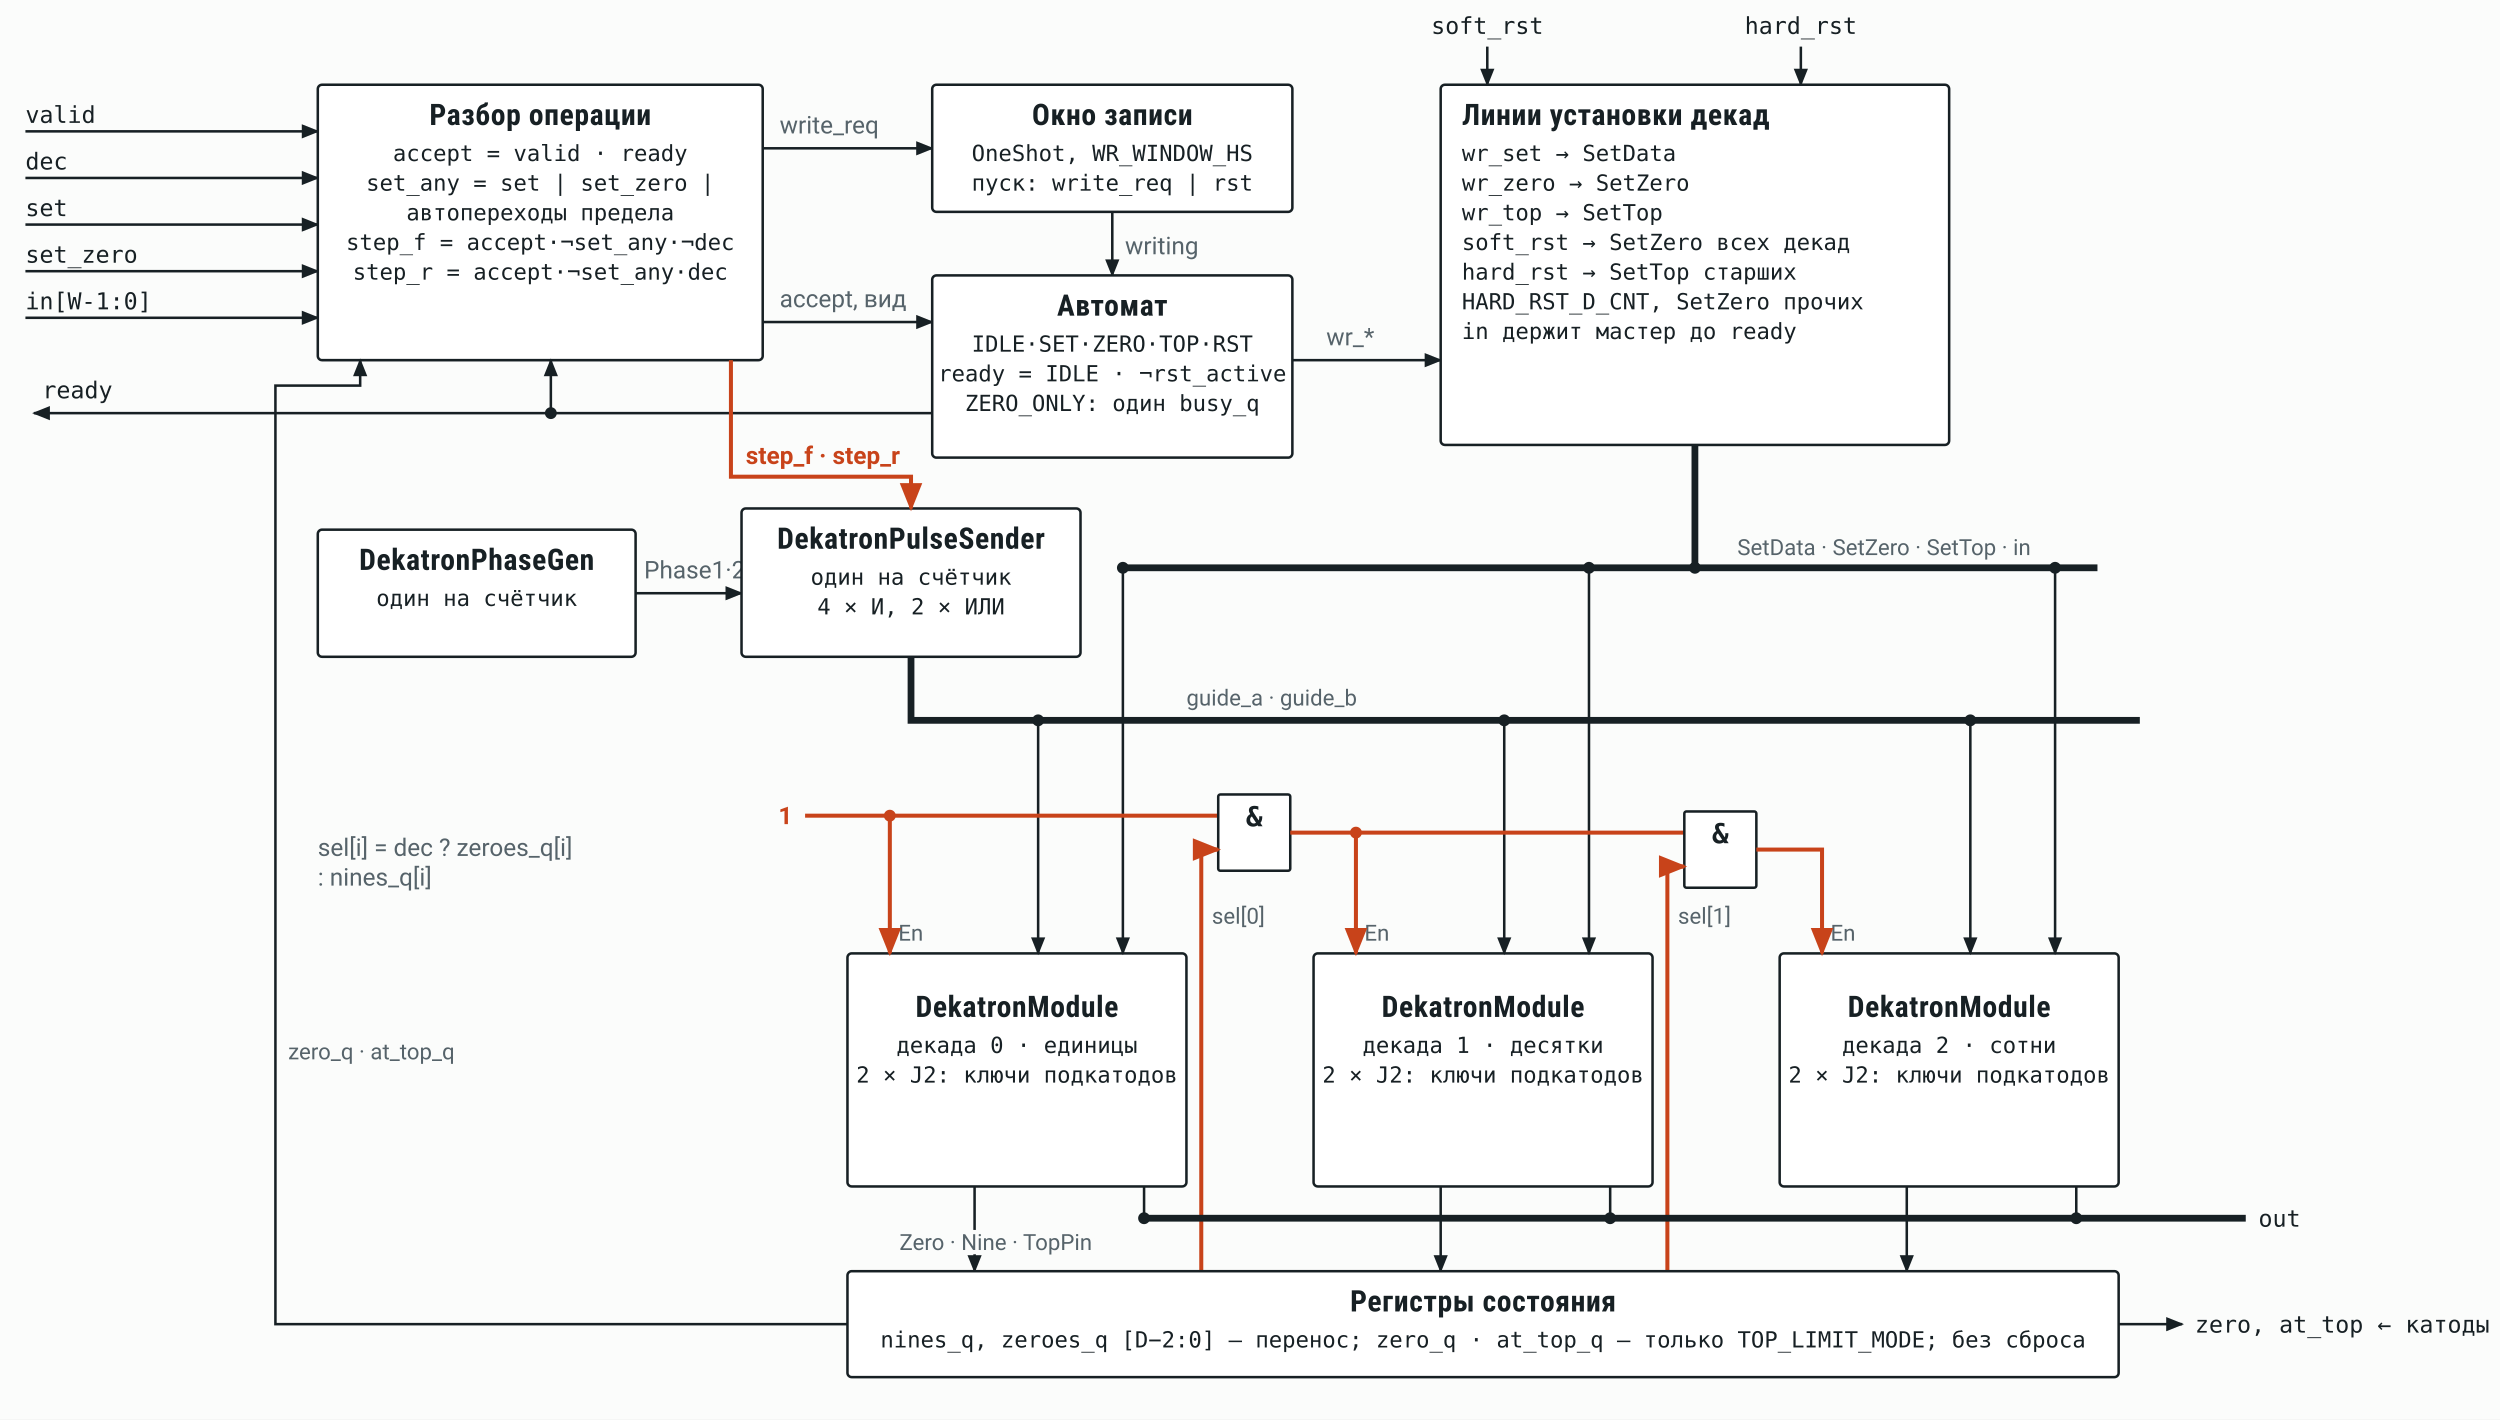
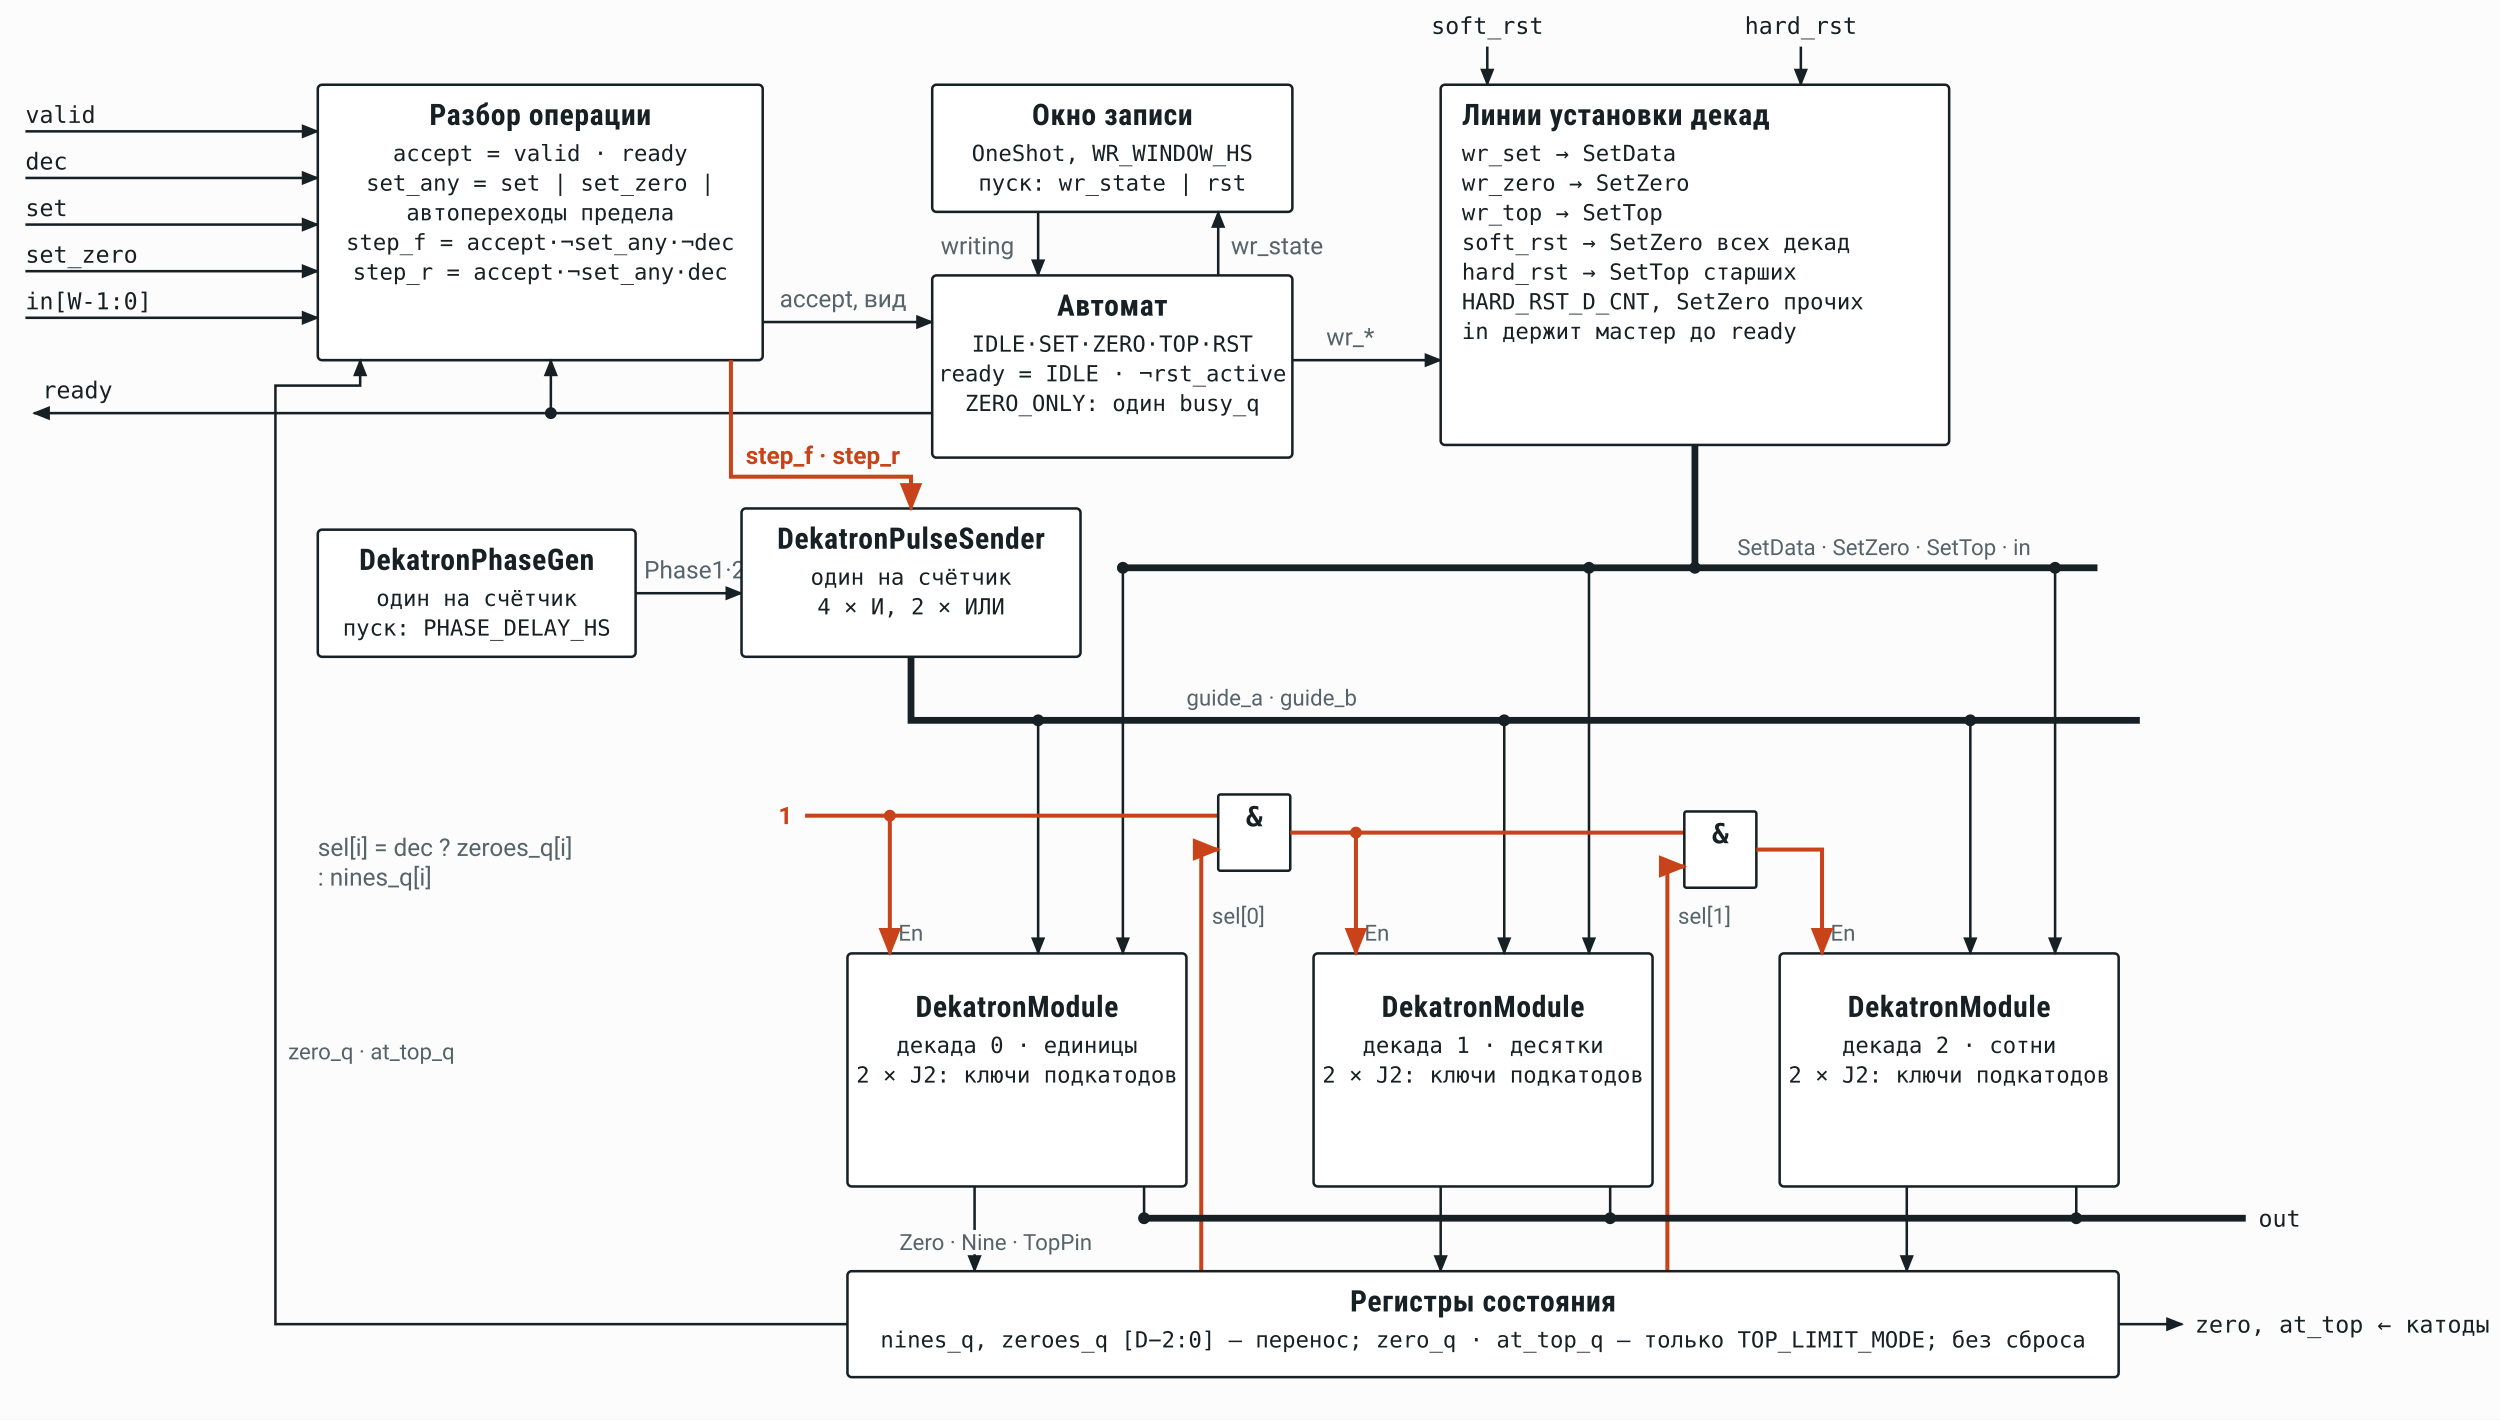
<svg xmlns="http://www.w3.org/2000/svg" viewBox="0 0 1180 670" width="1180" height="670" class="dg" role="img" aria-label="Декатронный счётчик на трёх декадах: разбор операции по Valid/Ready, окно записи, автомат, разводка линий установки и физических сбросов по декадам, общие генератор фаз и формирователь импульсов, цепочка разрешений декад на защёлкнутых признаках девятки и нуля.">
  <style>
.dg { color: #172024; display: block; height: auto; color: #172024; }
.dg text { fill: currentColor; font-family: "PT Sans", "Segoe UI", Roboto, Helvetica, Arial, sans-serif; font-size: 11px; }
.dg .tt { font-family: "PT Sans Narrow", "Arial Narrow", "Roboto Condensed", Arial, sans-serif; font-weight: 700; font-size: 14px; letter-spacing: 0.02em; }
.dg .tm { font-family: "JetBrains Mono", "DejaVu Sans Mono", Consolas, "Liberation Mono", monospace; font-size: 10.5px; }
.dg .tl { fill: #56636a; font-size: 11.5px; }
.dg .tp { font-family: "JetBrains Mono", "DejaVu Sans Mono", Consolas, "Liberation Mono", monospace; font-size: 11px; }
.dg .tpi { font-family: "JetBrains Mono", "DejaVu Sans Mono", Consolas, "Liberation Mono", monospace; font-size: 10px; fill: #56636a; }
.dg .tn { fill: #56636a; font-size: 10.5px; }
.dg .tg { font-family: "JetBrains Mono", "DejaVu Sans Mono", Consolas, "Liberation Mono", monospace; font-size: 13px; font-weight: 700; }
.dg .ts { font-family: "JetBrains Mono", "DejaVu Sans Mono", Consolas, "Liberation Mono", monospace; font-size: 11.5px; font-weight: 600; }
.dg .tf { font-family: "PT Sans Narrow", "Arial Narrow", "Roboto Condensed", Arial, sans-serif; font-size: 13px; letter-spacing: 0.03em; fill: #56636a; }
.dg .tk { font-family: "PT Sans Narrow", "Arial Narrow", "Roboto Condensed", Arial, sans-serif; font-weight: 700; font-size: 14px; }
.dg .ti { font-family: "JetBrains Mono", "DejaVu Sans Mono", Consolas, "Liberation Mono", monospace; font-size: 8.5px; fill: #56636a; }
.dg .tnum { font-family: "JetBrains Mono", "DejaVu Sans Mono", Consolas, "Liberation Mono", monospace; font-size: 11px; font-weight: 700; fill: #c8431a; }
.dg .tacc { fill: #c8431a; font-weight: 700; font-size: 11.5px; }
.dg .blk { fill: #ffffff; stroke: currentColor; stroke-width: 1.2; }
.dg .blk-opt { fill: #ffffff; stroke: currentColor; stroke-width: 1.2; stroke-dasharray: 6 3; }
.dg .blk-acc { fill: rgba(200, 67, 26, 0.13); stroke: #c8431a; stroke-width: 1.6; }
.dg .frame { fill: none; stroke: #56636a; stroke-width: 1; stroke-dasharray: 2 4; }
.dg .w { fill: none; stroke: currentColor; stroke-width: 1.2; }
.dg .wd { fill: none; stroke: currentColor; stroke-width: 1.2; stroke-dasharray: 5 3; }
.dg .wacc { fill: none; stroke: #c8431a; stroke-width: 1.9; }
.dg .wbus { fill: none; stroke: currentColor; stroke-width: 3.2; }
.dg .wthin { fill: none; stroke: #56636a; stroke-width: 1; }
.dg .wv { fill: none; stroke: currentColor; stroke-width: 1.6; }
.dg .wvacc { fill: none; stroke: #c8431a; stroke-width: 2.1; }
.dg .grid { stroke: #c6cfcd; stroke-width: 1; }
.dg .ah { fill: currentColor; }
.dg .ahg { fill: #c8431a; }
.dg .ahw { fill: #a4126e; }
.dg .wwarn { fill: none; stroke: #a4126e; stroke-width: 1.8; stroke-dasharray: 6 3; }
.dg .twarn { fill: #a4126e; font-weight: 700; font-size: 11.5px; }
.dg .tl, .dg .tn, .dg .tacc, .dg .twarn { paint-order: stroke; stroke: #fbfcfb; stroke-width: 4px; stroke-linejoin: round; }
.dg .dot { fill: currentColor; }
.dg .dot-acc { fill: #c8431a; }
.dg .inv { fill: #ffffff; stroke: currentColor; stroke-width: 1.2; }
.dg .st { fill: #ffffff; stroke: currentColor; stroke-width: 1.3; }
.dg .st-acc { fill: rgba(200, 67, 26, 0.13); stroke: #c8431a; stroke-width: 1.9; }
.dg .st-dim { fill: #e3e9e8; stroke: #56636a; stroke-width: 1.1; stroke-dasharray: 4 3; }
.dg .anode { fill: #e3e9e8; stroke: #56636a; stroke-width: 1; }
.dg .kmain { fill: #ffffff; stroke: currentColor; stroke-width: 1.4; }
.dg .kga { fill: #ffffff; stroke: currentColor; stroke-width: 1.2; }
.dg .kgb { fill: #56636a; }
.dg .lit { fill: #c8431a; stroke: #c8431a; }
.dg .halo { fill: rgba(200, 67, 26, 0.13); }
.dg .tgt { fill: none; stroke: #c8431a; stroke-width: 1.3; stroke-dasharray: 3 3; }
.dg .seg { fill: #ffffff; stroke: currentColor; stroke-width: 1.1; }
.dg .seg-acc { fill: rgba(200, 67, 26, 0.13); stroke: #c8431a; stroke-width: 1.4; }
.dg .seg-off { fill: #e3e9e8; stroke: #56636a; stroke-width: 1; }
</style>
  <rect x="0" y="0" width="1180" height="670" fill="#fbfcfb" />
  <defs>
    <marker id="cnt-a" viewBox="0 0 10 10" refX="9" refY="5" markerWidth="7" markerHeight="7" orient="auto-start-reverse">
      <path d="M0,1 L10,5 L0,9 z" fill="#172024" stroke="none" stroke-width="0" class="ah" />
    </marker>
    <marker id="cnt-ag" viewBox="0 0 10 10" refX="9" refY="5" markerWidth="7" markerHeight="7" orient="auto-start-reverse">
      <path d="M0,1 L10,5 L0,9 z" fill="#c8431a" stroke="none" stroke-width="0" class="ahg" />
    </marker>
    <marker id="cnt-aw" viewBox="0 0 10 10" refX="9" refY="5" markerWidth="7" markerHeight="7" orient="auto-start-reverse">
      <path d="M0,1 L10,5 L0,9 z" fill="#a4126e" stroke="none" stroke-width="0" class="ahw" />
    </marker>
  </defs>
  <g transform="translate(0,0)">
    <text x="12" y="58" fill="#172024" font-size="11" font-family="sans-serif" class="tp" text-anchor="start">valid</text>
    <polyline points="12,62 150,62" fill="none" stroke="#172024" stroke-width="1.2" class="w" marker-end="url(#cnt-a)" />
    <text x="12" y="80" fill="#172024" font-size="11" font-family="sans-serif" class="tp" text-anchor="start">dec</text>
    <polyline points="12,84 150,84" fill="none" stroke="#172024" stroke-width="1.2" class="w" marker-end="url(#cnt-a)" />
    <text x="12" y="102" fill="#172024" font-size="11" font-family="sans-serif" class="tp" text-anchor="start">set</text>
    <polyline points="12,106 150,106" fill="none" stroke="#172024" stroke-width="1.2" class="w" marker-end="url(#cnt-a)" />
    <text x="12" y="124" fill="#172024" font-size="11" font-family="sans-serif" class="tp" text-anchor="start">set_zero</text>
    <polyline points="12,128 150,128" fill="none" stroke="#172024" stroke-width="1.2" class="w" marker-end="url(#cnt-a)" />
    <text x="12" y="146" fill="#172024" font-size="11" font-family="sans-serif" class="tp" text-anchor="start">in[W-1:0]</text>
    <polyline points="12,150 150,150" fill="none" stroke="#172024" stroke-width="1.2" class="w" marker-end="url(#cnt-a)" />
    <rect x="150" y="40" width="210" height="130" rx="2" fill="#ffffff" stroke="#172024" stroke-width="1.2" class="blk" />
    <text x="255" y="59" fill="#172024" font-size="14" font-family="sans-serif" class="tt" text-anchor="middle">Разбор операции</text>
    <text x="255" y="76" fill="#172024" font-size="11" font-family="sans-serif" class="tm" text-anchor="middle">accept = valid · ready</text>
    <text x="255" y="90" fill="#172024" font-size="11" font-family="sans-serif" class="tm" text-anchor="middle">set_any = set | set_zero |</text>
    <text x="255" y="104" fill="#172024" font-size="11" font-family="sans-serif" class="tm" text-anchor="middle">автопереходы предела</text>
    <text x="255" y="118" fill="#172024" font-size="11" font-family="sans-serif" class="tm" text-anchor="middle">step_f = accept·¬set_any·¬dec</text>
    <text x="255" y="132" fill="#172024" font-size="11" font-family="sans-serif" class="tm" text-anchor="middle">step_r = accept·¬set_any·dec</text>
-     <polyline points="360,70 440,70" fill="none" stroke="#172024" stroke-width="1.2" class="w" marker-end="url(#cnt-a)" />
-     <text x="368" y="63" fill="#56636a" font-size="11" font-family="sans-serif" class="tl" text-anchor="start">write_req</text>
    <rect x="440" y="40" width="170" height="60" rx="2" fill="#ffffff" stroke="#172024" stroke-width="1.2" class="blk" />
    <text x="525" y="59" fill="#172024" font-size="14" font-family="sans-serif" class="tt" text-anchor="middle">Окно записи</text>
    <text x="525" y="76" fill="#172024" font-size="11" font-family="sans-serif" class="tm" text-anchor="middle">OneShot, WR_WINDOW_HS</text>
-     <text x="525" y="90" fill="#172024" font-size="11" font-family="sans-serif" class="tm" text-anchor="middle">пуск: write_req | rst</text>
-     <polyline points="525,100 525,130" fill="none" stroke="#172024" stroke-width="1.2" class="w" marker-end="url(#cnt-a)" />
-     <text x="531" y="120" fill="#56636a" font-size="11" font-family="sans-serif" class="tl" text-anchor="start">writing</text>
+     <text x="525" y="90" fill="#172024" font-size="11" font-family="sans-serif" class="tm" text-anchor="middle">пуск: wr_state | rst</text>
+     <polyline points="490,100 490,130" fill="none" stroke="#172024" stroke-width="1.2" class="w" marker-end="url(#cnt-a)" />
+     <text x="444" y="120" fill="#56636a" font-size="11" font-family="sans-serif" class="tl" text-anchor="start">writing</text>
+     <polyline points="575,130 575,100" fill="none" stroke="#172024" stroke-width="1.2" class="w" marker-end="url(#cnt-a)" />
+     <text x="581" y="120" fill="#56636a" font-size="11" font-family="sans-serif" class="tl" text-anchor="start">wr_state</text>
    <polyline points="360,152 440,152" fill="none" stroke="#172024" stroke-width="1.2" class="w" marker-end="url(#cnt-a)" />
    <text x="368" y="145" fill="#56636a" font-size="11" font-family="sans-serif" class="tl" text-anchor="start">accept, вид</text>
    <rect x="440" y="130" width="170" height="86" rx="2" fill="#ffffff" stroke="#172024" stroke-width="1.2" class="blk" />
    <text x="525" y="149" fill="#172024" font-size="14" font-family="sans-serif" class="tt" text-anchor="middle">Автомат</text>
    <text x="525" y="166" fill="#172024" font-size="11" font-family="sans-serif" class="tm" text-anchor="middle">IDLE·SET·ZERO·TOP·RST</text>
    <text x="525" y="180" fill="#172024" font-size="11" font-family="sans-serif" class="tm" text-anchor="middle">ready = IDLE · ¬rst_active</text>
    <text x="525" y="194" fill="#172024" font-size="11" font-family="sans-serif" class="tm" text-anchor="middle">ZERO_ONLY: один busy_q</text>
    <polyline points="440,195 16,195" fill="none" stroke="#172024" stroke-width="1.2" class="w" marker-end="url(#cnt-a)" />
    <text x="20" y="188" fill="#172024" font-size="11" font-family="sans-serif" class="tp" text-anchor="start">ready</text>
    <circle cx="260" cy="195" r="2.8" fill="#172024" stroke="none" stroke-width="0" class="dot" />
    <polyline points="260,195 260,170" fill="none" stroke="#172024" stroke-width="1.2" class="w" marker-end="url(#cnt-a)" />
    <text x="702" y="16" fill="#172024" font-size="11" font-family="sans-serif" class="tp" text-anchor="middle">soft_rst</text>
    <text x="850" y="16" fill="#172024" font-size="11" font-family="sans-serif" class="tp" text-anchor="middle">hard_rst</text>
    <polyline points="702,22 702,40" fill="none" stroke="#172024" stroke-width="1.2" class="w" marker-end="url(#cnt-a)" />
    <polyline points="850,22 850,40" fill="none" stroke="#172024" stroke-width="1.2" class="w" marker-end="url(#cnt-a)" />
    <polyline points="610,170 680,170" fill="none" stroke="#172024" stroke-width="1.2" class="w" marker-end="url(#cnt-a)" />
    <text x="626" y="163" fill="#56636a" font-size="11" font-family="sans-serif" class="tl" text-anchor="start">wr_*</text>
    <rect x="680" y="40" width="240" height="170" rx="2" fill="#ffffff" stroke="#172024" stroke-width="1.2" class="blk" />
    <text x="690" y="59" fill="#172024" font-size="14" font-family="sans-serif" class="tt" text-anchor="start">Линии установки декад</text>
    <text x="690" y="76" fill="#172024" font-size="11" font-family="sans-serif" class="tm" text-anchor="start">wr_set  → SetData</text>
    <text x="690" y="90" fill="#172024" font-size="11" font-family="sans-serif" class="tm" text-anchor="start">wr_zero → SetZero</text>
    <text x="690" y="104" fill="#172024" font-size="11" font-family="sans-serif" class="tm" text-anchor="start">wr_top  → SetTop</text>
    <text x="690" y="118" fill="#172024" font-size="11" font-family="sans-serif" class="tm" text-anchor="start">soft_rst → SetZero всех декад</text>
    <text x="690" y="132" fill="#172024" font-size="11" font-family="sans-serif" class="tm" text-anchor="start">hard_rst → SetTop старших</text>
    <text x="690" y="146" fill="#172024" font-size="11" font-family="sans-serif" class="tm" text-anchor="start">HARD_RST_D_CNT, SetZero прочих</text>
    <text x="690" y="160" fill="#172024" font-size="11" font-family="sans-serif" class="tm" text-anchor="start">in держит мастер до ready</text>
    <rect x="150" y="250" width="150" height="60" rx="2" fill="#ffffff" stroke="#172024" stroke-width="1.2" class="blk" />
    <text x="225" y="269" fill="#172024" font-size="14" font-family="sans-serif" class="tt" text-anchor="middle">DekatronPhaseGen</text>
    <text x="225" y="286" fill="#172024" font-size="11" font-family="sans-serif" class="tm" text-anchor="middle">один на счётчик</text>
+     <text x="225" y="300" fill="#172024" font-size="11" font-family="sans-serif" class="tm" text-anchor="middle">пуск: PHASE_DELAY_HS</text>
    <polyline points="300,280 350,280" fill="none" stroke="#172024" stroke-width="1.2" class="w" marker-end="url(#cnt-a)" />
    <text x="304" y="273" fill="#56636a" font-size="11" font-family="sans-serif" class="tl" text-anchor="start">Phase1·2</text>
    <rect x="350" y="240" width="160" height="70" rx="2" fill="#ffffff" stroke="#172024" stroke-width="1.2" class="blk" />
    <text x="430" y="259" fill="#172024" font-size="14" font-family="sans-serif" class="tt" text-anchor="middle">DekatronPulseSender</text>
    <text x="430" y="276" fill="#172024" font-size="11" font-family="sans-serif" class="tm" text-anchor="middle">один на счётчик</text>
    <text x="430" y="290" fill="#172024" font-size="11" font-family="sans-serif" class="tm" text-anchor="middle">4 × И, 2 × ИЛИ</text>
    <polyline points="345,170 345,225 430,225 430,240" fill="none" stroke="#c8431a" stroke-width="1.9" class="wacc" marker-end="url(#cnt-ag)" />
    <text x="352" y="219" fill="#c8431a" font-size="11" font-family="sans-serif" class="tacc" text-anchor="start">step_f · step_r</text>
    <polyline points="430,310 430,340 1010,340" fill="none" stroke="#172024" stroke-width="3.2" class="wbus" />
    <text x="560" y="333" fill="#56636a" font-size="10.5" font-family="sans-serif" class="tn" text-anchor="start">guide_a · guide_b</text>
    <polyline points="800,210 800,268" fill="none" stroke="#172024" stroke-width="3.2" class="wbus" />
    <circle cx="800" cy="268" r="2.8" fill="#172024" stroke="none" stroke-width="0" class="dot" />
    <polyline points="530,268 990,268" fill="none" stroke="#172024" stroke-width="3.2" class="wbus" />
    <text x="820" y="262" fill="#56636a" font-size="10.5" font-family="sans-serif" class="tn" text-anchor="start">SetData · SetZero · SetTop · in</text>
    <rect x="400" y="450" width="160" height="110" rx="2" fill="#ffffff" stroke="#172024" stroke-width="1.2" class="blk" />
    <text x="480" y="480" fill="#172024" font-size="14" font-family="sans-serif" class="tt" text-anchor="middle">DekatronModule</text>
    <text x="480" y="497" fill="#172024" font-size="11" font-family="sans-serif" class="tm" text-anchor="middle">декада 0 · единицы</text>
    <text x="480" y="511" fill="#172024" font-size="11" font-family="sans-serif" class="tm" text-anchor="middle">2 × J2: ключи подкатодов</text>
    <polyline points="490,340 490,450" fill="none" stroke="#172024" stroke-width="1.2" class="w" marker-end="url(#cnt-a)" />
    <circle cx="490" cy="340" r="2.8" fill="#172024" stroke="none" stroke-width="0" class="dot" />
    <polyline points="530,268 530,450" fill="none" stroke="#172024" stroke-width="1.2" class="w" marker-end="url(#cnt-a)" />
    <circle cx="530" cy="268" r="2.8" fill="#172024" stroke="none" stroke-width="0" class="dot" />
    <text x="424" y="444" fill="#56636a" font-size="10.5" font-family="sans-serif" class="tn" text-anchor="start">En</text>
    <rect x="620" y="450" width="160" height="110" rx="2" fill="#ffffff" stroke="#172024" stroke-width="1.2" class="blk" />
    <text x="700" y="480" fill="#172024" font-size="14" font-family="sans-serif" class="tt" text-anchor="middle">DekatronModule</text>
    <text x="700" y="497" fill="#172024" font-size="11" font-family="sans-serif" class="tm" text-anchor="middle">декада 1 · десятки</text>
    <text x="700" y="511" fill="#172024" font-size="11" font-family="sans-serif" class="tm" text-anchor="middle">2 × J2: ключи подкатодов</text>
    <polyline points="710,340 710,450" fill="none" stroke="#172024" stroke-width="1.2" class="w" marker-end="url(#cnt-a)" />
    <circle cx="710" cy="340" r="2.8" fill="#172024" stroke="none" stroke-width="0" class="dot" />
    <polyline points="750,268 750,450" fill="none" stroke="#172024" stroke-width="1.2" class="w" marker-end="url(#cnt-a)" />
    <circle cx="750" cy="268" r="2.8" fill="#172024" stroke="none" stroke-width="0" class="dot" />
    <text x="644" y="444" fill="#56636a" font-size="10.5" font-family="sans-serif" class="tn" text-anchor="start">En</text>
    <rect x="840" y="450" width="160" height="110" rx="2" fill="#ffffff" stroke="#172024" stroke-width="1.2" class="blk" />
    <text x="920" y="480" fill="#172024" font-size="14" font-family="sans-serif" class="tt" text-anchor="middle">DekatronModule</text>
    <text x="920" y="497" fill="#172024" font-size="11" font-family="sans-serif" class="tm" text-anchor="middle">декада 2 · сотни</text>
    <text x="920" y="511" fill="#172024" font-size="11" font-family="sans-serif" class="tm" text-anchor="middle">2 × J2: ключи подкатодов</text>
    <polyline points="930,340 930,450" fill="none" stroke="#172024" stroke-width="1.2" class="w" marker-end="url(#cnt-a)" />
    <circle cx="930" cy="340" r="2.8" fill="#172024" stroke="none" stroke-width="0" class="dot" />
    <polyline points="970,268 970,450" fill="none" stroke="#172024" stroke-width="1.2" class="w" marker-end="url(#cnt-a)" />
    <circle cx="970" cy="268" r="2.8" fill="#172024" stroke="none" stroke-width="0" class="dot" />
    <text x="864" y="444" fill="#56636a" font-size="10.5" font-family="sans-serif" class="tn" text-anchor="start">En</text>
    <polyline points="380,385 575,385" fill="none" stroke="#c8431a" stroke-width="1.9" class="wacc" />
    <text x="374" y="389" fill="#c8431a" font-size="11" font-family="sans-serif" class="tacc" text-anchor="end">1</text>
    <circle cx="420" cy="385" r="2.8" fill="#c8431a" stroke="none" stroke-width="0" class="dot-acc" />
    <polyline points="420,385 420,450" fill="none" stroke="#c8431a" stroke-width="1.9" class="wacc" marker-end="url(#cnt-ag)" />
    <rect x="575" y="375" width="34" height="36" rx="1" fill="#ffffff" stroke="#172024" stroke-width="1.2" class="blk" />
    <text x="592" y="390" fill="#172024" font-size="13" font-family="sans-serif" class="tg" text-anchor="middle">&amp;</text>
    <polyline points="567,600 567,401 575,401" fill="none" stroke="#c8431a" stroke-width="1.9" class="wacc" marker-end="url(#cnt-ag)" />
    <text x="572" y="436" fill="#56636a" font-size="10.5" font-family="sans-serif" class="tn" text-anchor="start">sel[0]</text>
    <polyline points="609,393 640,393" fill="none" stroke="#c8431a" stroke-width="1.9" class="wacc" />
    <circle cx="640" cy="393" r="2.8" fill="#c8431a" stroke="none" stroke-width="0" class="dot-acc" />
    <polyline points="640,393 640,450" fill="none" stroke="#c8431a" stroke-width="1.9" class="wacc" marker-end="url(#cnt-ag)" />
    <polyline points="640,393 795,393" fill="none" stroke="#c8431a" stroke-width="1.9" class="wacc" />
    <rect x="795" y="383" width="34" height="36" rx="1" fill="#ffffff" stroke="#172024" stroke-width="1.2" class="blk" />
    <text x="812" y="398" fill="#172024" font-size="13" font-family="sans-serif" class="tg" text-anchor="middle">&amp;</text>
    <polyline points="787,600 787,409 795,409" fill="none" stroke="#c8431a" stroke-width="1.9" class="wacc" marker-end="url(#cnt-ag)" />
    <text x="792" y="436" fill="#56636a" font-size="10.5" font-family="sans-serif" class="tn" text-anchor="start">sel[1]</text>
    <polyline points="829,401 860,401 860,450" fill="none" stroke="#c8431a" stroke-width="1.9" class="wacc" marker-end="url(#cnt-ag)" />
    <text x="150" y="404" fill="#56636a" font-size="11" font-family="sans-serif" class="tl" text-anchor="start">sel[i] = dec ? zeroes_q[i]</text>
    <text x="150" y="418" fill="#56636a" font-size="11" font-family="sans-serif" class="tl" text-anchor="start">         : nines_q[i]</text>
    <polyline points="540,575 1060,575" fill="none" stroke="#172024" stroke-width="3.2" class="wbus" />
    <polyline points="540,560 540,575" fill="none" stroke="#172024" stroke-width="1.2" class="w" />
    <circle cx="540" cy="575" r="2.8" fill="#172024" stroke="none" stroke-width="0" class="dot" />
    <polyline points="460,560 460,600" fill="none" stroke="#172024" stroke-width="1.2" class="w" marker-end="url(#cnt-a)" />
    <polyline points="760,560 760,575" fill="none" stroke="#172024" stroke-width="1.2" class="w" />
    <circle cx="760" cy="575" r="2.8" fill="#172024" stroke="none" stroke-width="0" class="dot" />
    <polyline points="680,560 680,600" fill="none" stroke="#172024" stroke-width="1.2" class="w" marker-end="url(#cnt-a)" />
    <polyline points="980,560 980,575" fill="none" stroke="#172024" stroke-width="1.2" class="w" />
    <circle cx="980" cy="575" r="2.8" fill="#172024" stroke="none" stroke-width="0" class="dot" />
    <polyline points="900,560 900,600" fill="none" stroke="#172024" stroke-width="1.2" class="w" marker-end="url(#cnt-a)" />
    <text x="1066" y="579" fill="#172024" font-size="11" font-family="sans-serif" class="tp" text-anchor="start">out</text>
    <text x="470" y="590" fill="#56636a" font-size="10.5" font-family="sans-serif" class="tn" text-anchor="middle">Zero · Nine · TopPin</text>
    <rect x="400" y="600" width="600" height="50" rx="2" fill="#ffffff" stroke="#172024" stroke-width="1.2" class="blk" />
    <text x="700" y="619" fill="#172024" font-size="14" font-family="sans-serif" class="tt" text-anchor="middle">Регистры состояния</text>
    <text x="700" y="636" fill="#172024" font-size="11" font-family="sans-serif" class="tm" text-anchor="middle">nines_q, zeroes_q [D−2:0] — перенос; zero_q · at_top_q — только TOP_LIMIT_MODE; без сброса</text>
    <polyline points="1000,625 1030,625" fill="none" stroke="#172024" stroke-width="1.2" class="w" marker-end="url(#cnt-a)" />
    <text x="1036" y="629" fill="#172024" font-size="11" font-family="sans-serif" class="tp" text-anchor="start">zero, at_top ← катоды</text>
    <polyline points="400,625 130,625 130,182 170,182 170,170" fill="none" stroke="#172024" stroke-width="1.2" class="w" marker-end="url(#cnt-a)" />
    <text x="136" y="500" fill="#56636a" font-size="10.5" font-family="sans-serif" class="tn" text-anchor="start">zero_q · at_top_q</text>
  </g>
</svg>
